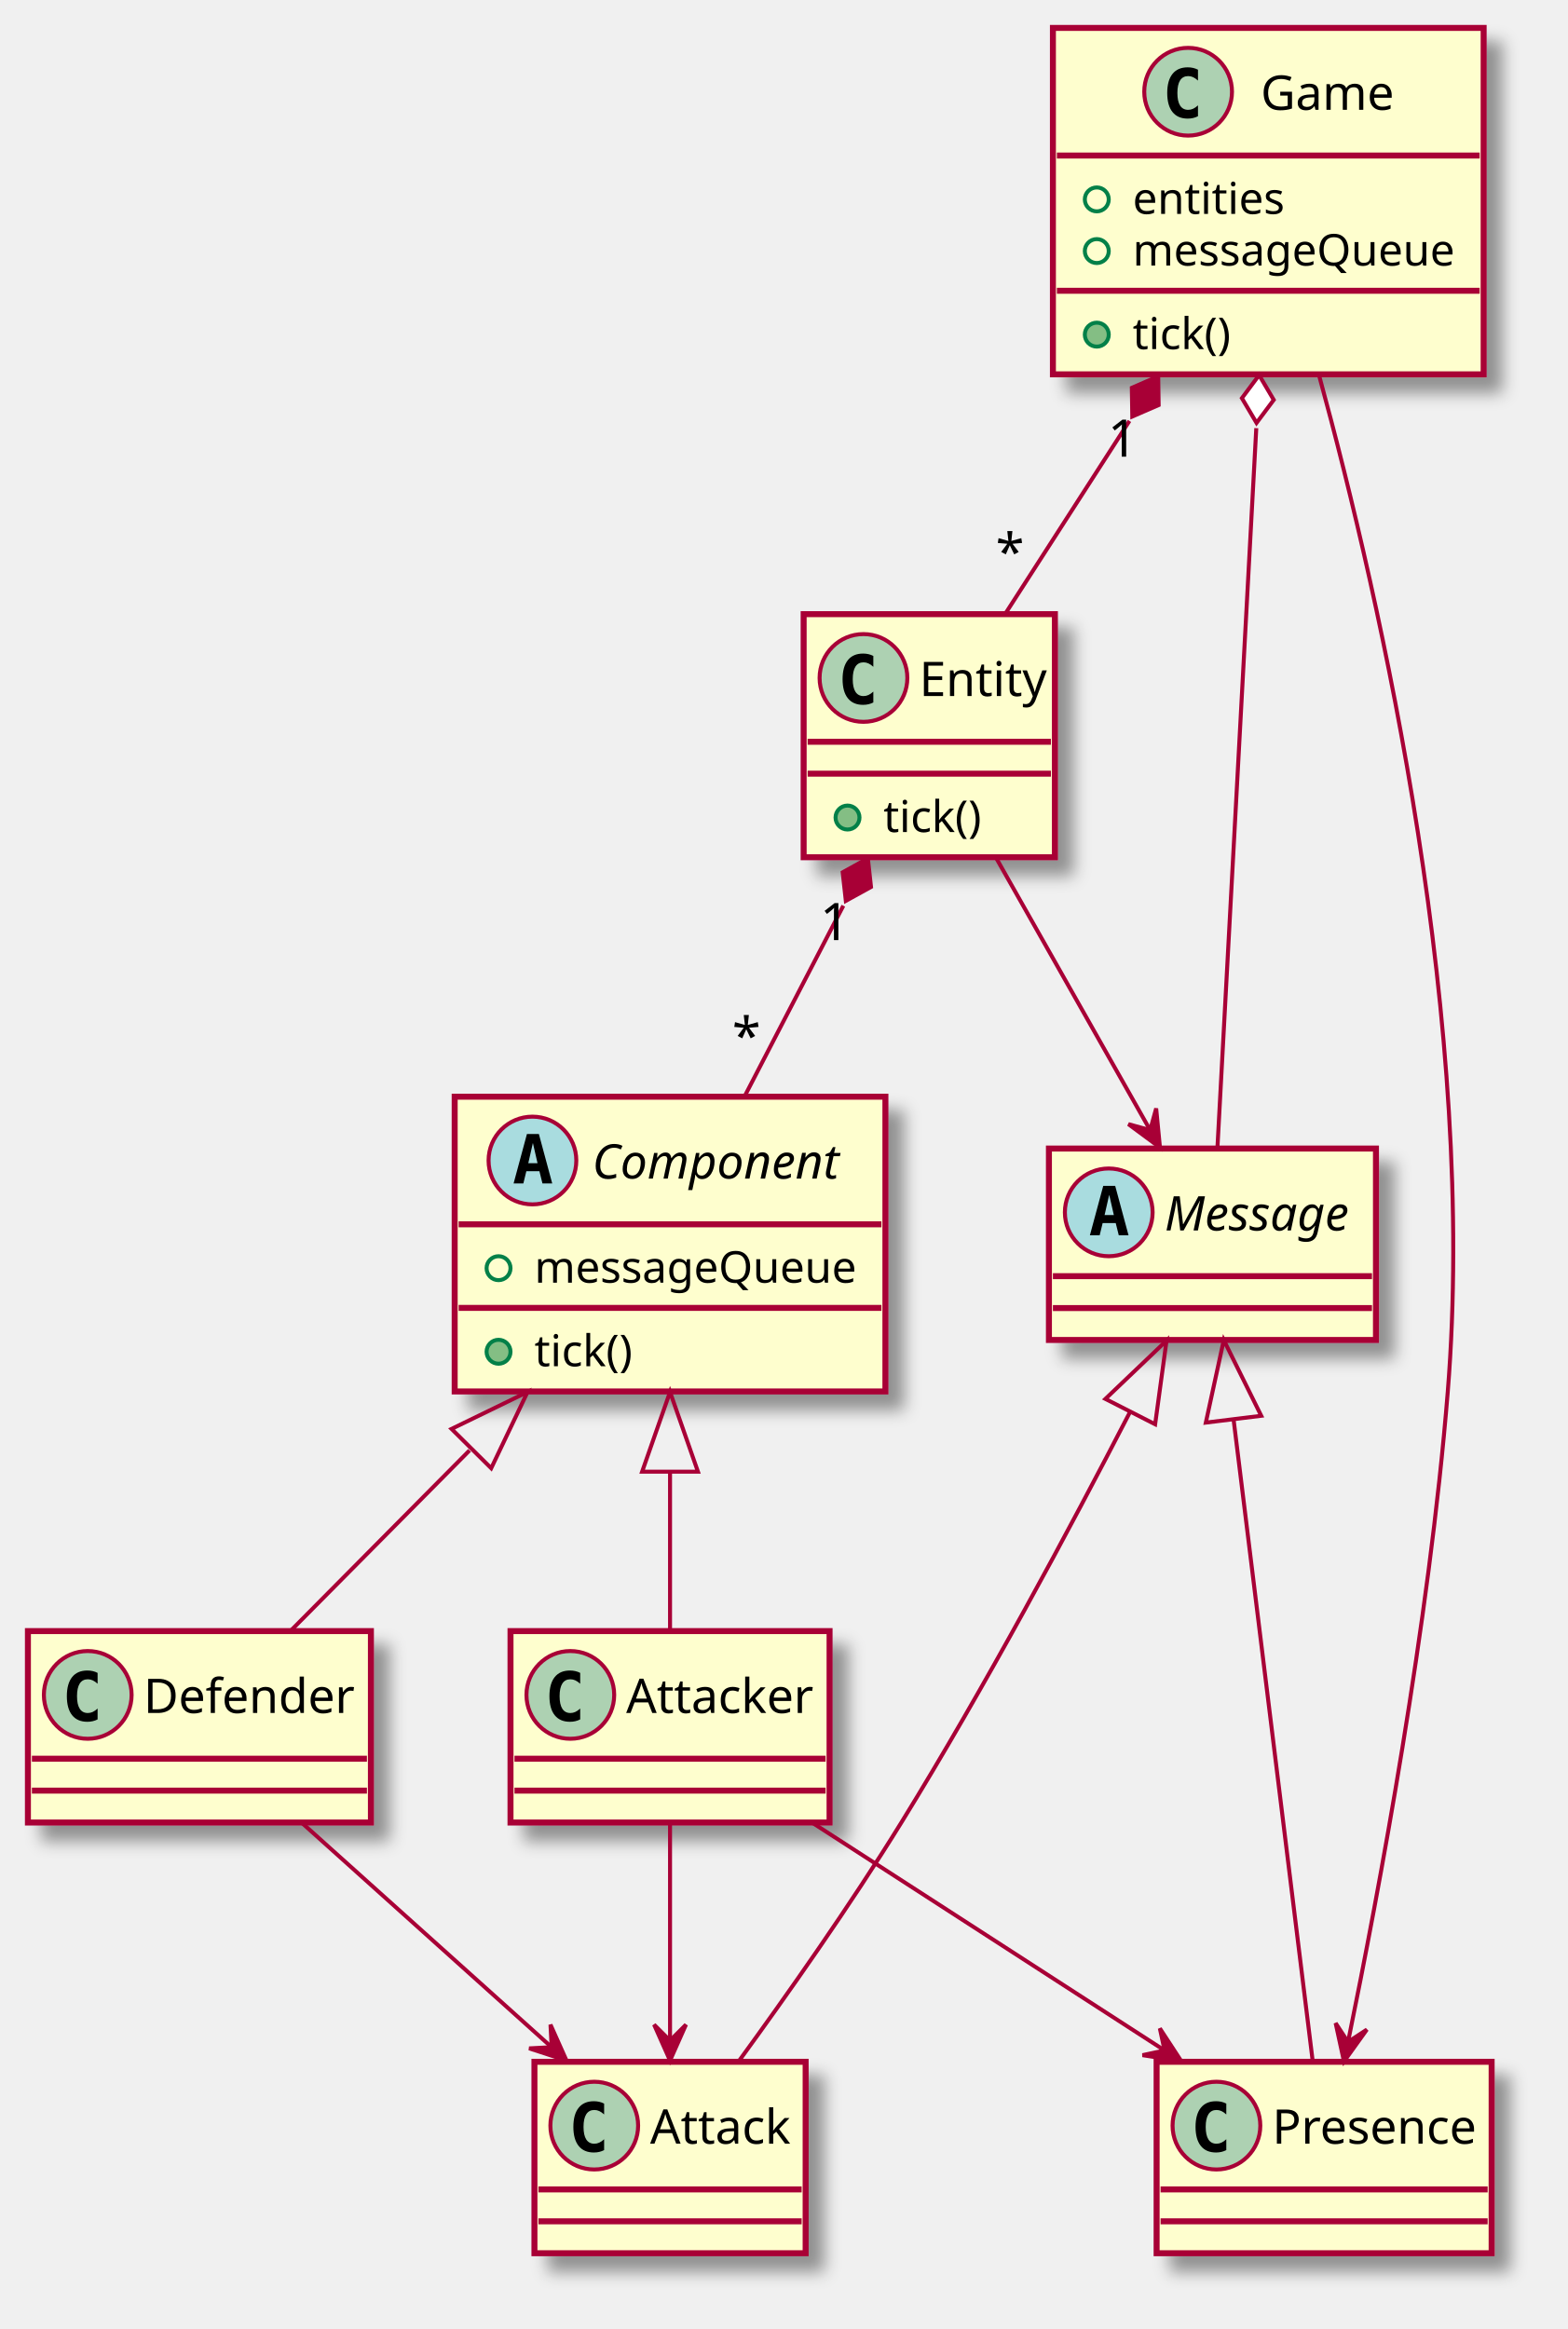
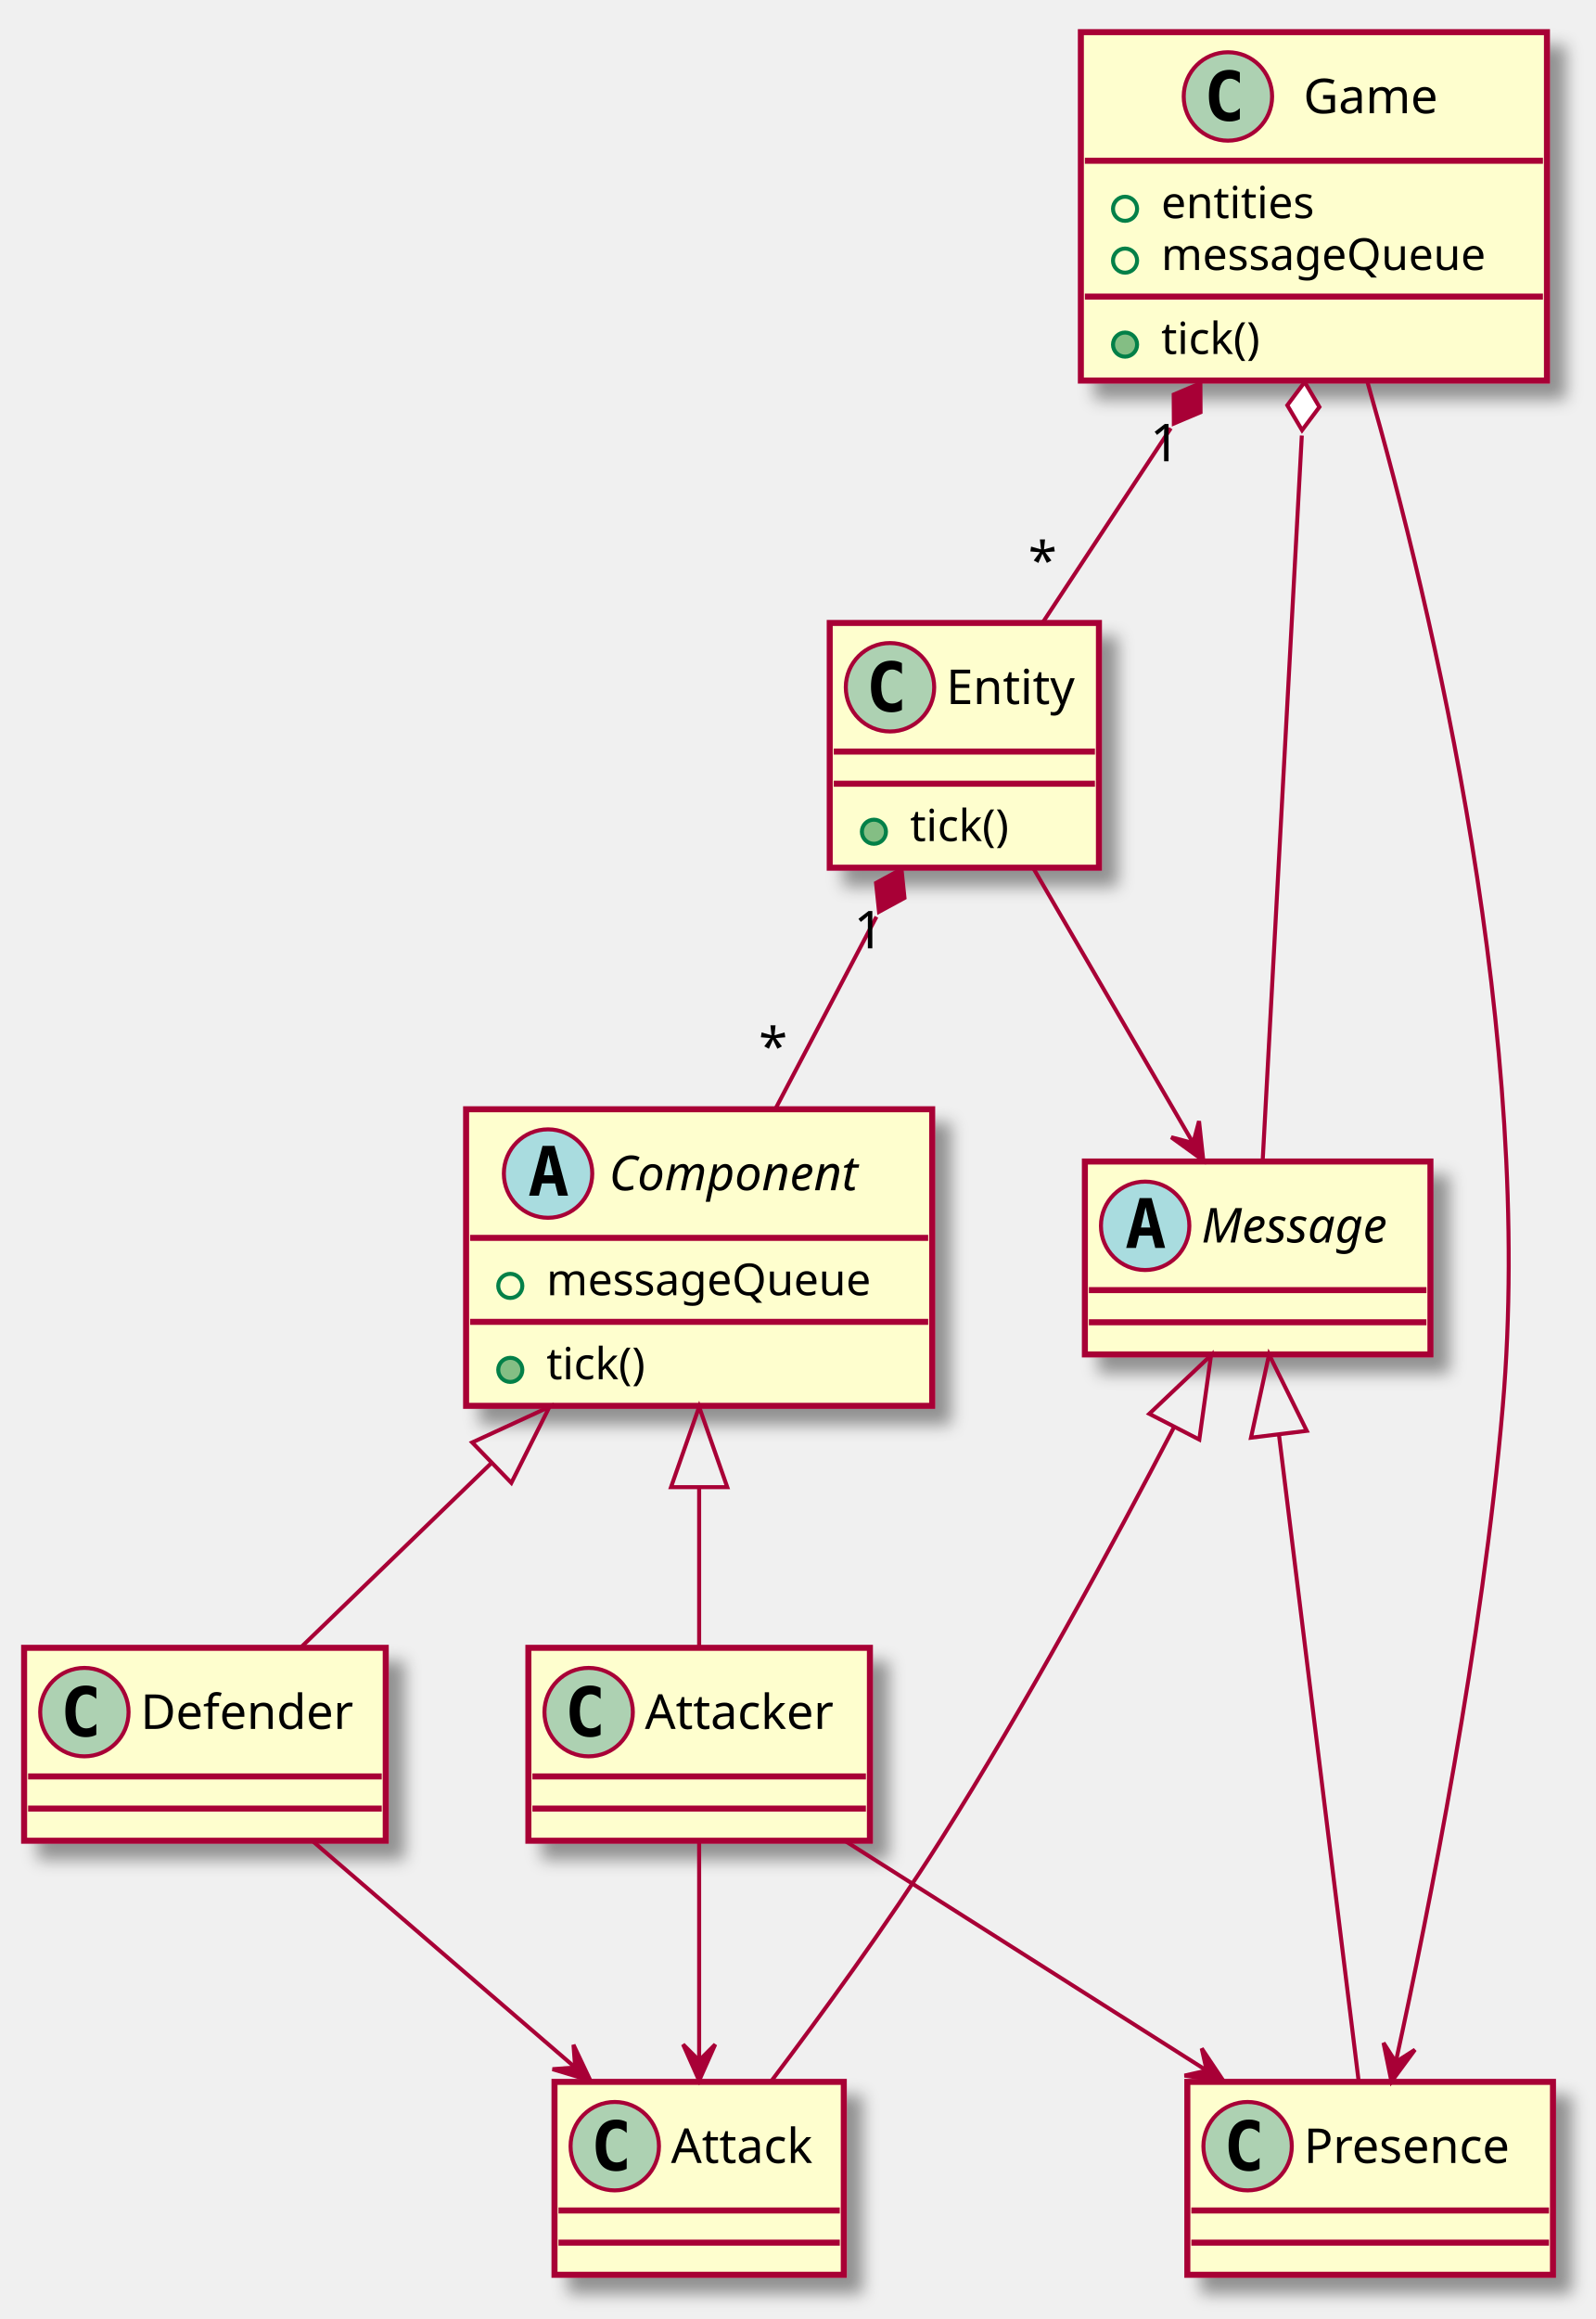
- <svg xmlns="http://www.w3.org/2000/svg" contentScriptType="application/ecmascript" contentStyleType="text/css" height="584px" preserveAspectRatio="none" style="width:393px;height:584px;" version="1.1" viewBox="0 0 393 584" width="393px" zoomAndPan="magnify">
+ <svg xmlns="http://www.w3.org/2000/svg" contentScriptType="application/ecmascript" contentStyleType="text/css" height="577px" preserveAspectRatio="none" style="width:397px;height:577px;" version="1.1" viewBox="0 0 397 577" width="397px" zoomAndPan="magnify">
  <defs>
    <filter height="300%" id="f1jtfks5a84w21" width="300%" x="-1" y="-1">
      <feGaussianBlur result="blurOut" stdDeviation="2.0" />
      <feColorMatrix in="blurOut" result="blurOut2" type="matrix" values="0 0 0 0 0 0 0 0 0 0 0 0 0 0 0 0 0 0 .4 0" />
      <feOffset dx="4.0" dy="4.0" in="blurOut2" result="blurOut3" />
      <feBlend in="SourceGraphic" in2="blurOut3" mode="normal" />
    </filter>
  </defs>
  <g>
-     <rect codeLine="1" fill="#FEFECE" filter="url(#f1jtfks5a84w21)" height="60.955" id="Entity" style="stroke: #A80036; stroke-width: 1.5;" width="63" x="201.5" y="154" />
-     <ellipse cx="216.5" cy="170" fill="#ADD1B2" rx="11" ry="11" style="stroke: #A80036; stroke-width: 1.0;" />
-     <path d="M218.973,176.143 Q218.392,176.442 217.753,176.591 Q217.114,176.741 216.408,176.741 Q213.901,176.741 212.582,175.089 Q211.262,173.437 211.262,170.316 Q211.262,167.186 212.582,165.535 Q213.901,163.883 216.408,163.883 Q217.114,163.883 217.761,164.032 Q218.409,164.182 218.973,164.481 L218.973,167.203 Q218.342,166.622 217.749,166.352 Q217.155,166.083 216.524,166.083 Q215.18,166.083 214.495,167.149 Q213.81,168.216 213.81,170.316 Q213.81,172.408 214.495,173.474 Q215.18,174.541 216.524,174.541 Q217.155,174.541 217.749,174.271 Q218.342,174.001 218.973,173.42 Z " />
-     <text fill="#000000" font-family="sans-serif" font-size="12" lengthAdjust="spacingAndGlyphs" textLength="31" x="230.5" y="174.535">Entity</text>
-     <line style="stroke: #A80036; stroke-width: 1.5;" x1="202.5" x2="263.5" y1="186" y2="186" />
-     <line style="stroke: #A80036; stroke-width: 1.5;" x1="202.5" x2="263.5" y1="194" y2="194" />
-     <ellipse cx="212.5" cy="205" fill="#84BE84" rx="3" ry="3" style="stroke: #038048; stroke-width: 1.0;" />
-     <text fill="#000000" font-family="sans-serif" font-size="11" lengthAdjust="spacingAndGlyphs" textLength="27" x="221.5" y="208.635">tick()</text>
-     <rect codeLine="4" fill="#FEFECE" filter="url(#f1jtfks5a84w21)" height="73.91" id="Component" style="stroke: #A80036; stroke-width: 1.5;" width="108" x="114" y="275" />
-     <ellipse cx="133.5" cy="291" fill="#A9DCDF" rx="11" ry="11" style="stroke: #A80036; stroke-width: 1.0;" />
-     <path d="M133.613,286.598 L132.459,291.67 L134.775,291.67 Z M132.119,284.357 L135.116,284.357 L138.461,296.75 L136.012,296.75 L135.249,293.687 L131.97,293.687 L131.223,296.75 L128.774,296.75 Z " />
-     <text fill="#000000" font-family="sans-serif" font-size="12" font-style="italic" lengthAdjust="spacingAndGlyphs" textLength="66" x="148.5" y="295.535">Component</text>
-     <line style="stroke: #A80036; stroke-width: 1.5;" x1="115" x2="221" y1="307" y2="307" />
-     <ellipse cx="125" cy="318" fill="none" rx="3" ry="3" style="stroke: #038048; stroke-width: 1.0;" />
-     <text fill="#000000" font-family="sans-serif" font-size="11" lengthAdjust="spacingAndGlyphs" textLength="82" x="134" y="321.635">messageQueue</text>
-     <line style="stroke: #A80036; stroke-width: 1.5;" x1="115" x2="221" y1="327.955" y2="327.955" />
-     <ellipse cx="125" cy="338.955" fill="#84BE84" rx="3" ry="3" style="stroke: #038048; stroke-width: 1.0;" />
-     <text fill="#000000" font-family="sans-serif" font-size="11" lengthAdjust="spacingAndGlyphs" textLength="27" x="134" y="342.59">tick()</text>
-     <rect codeLine="9" fill="#FEFECE" filter="url(#f1jtfks5a84w21)" height="86.865" id="Game" style="stroke: #A80036; stroke-width: 1.5;" width="108" x="264" y="7" />
-     <ellipse cx="297.9" cy="23" fill="#ADD1B2" rx="11" ry="11" style="stroke: #A80036; stroke-width: 1.0;" />
-     <path d="M300.373,29.143 Q299.792,29.442 299.153,29.591 Q298.514,29.741 297.808,29.741 Q295.301,29.741 293.981,28.089 Q292.662,26.437 292.662,23.316 Q292.662,20.186 293.981,18.535 Q295.301,16.883 297.808,16.883 Q298.514,16.883 299.161,17.032 Q299.809,17.182 300.373,17.48 L300.373,20.203 Q299.742,19.622 299.149,19.352 Q298.555,19.082 297.924,19.082 Q296.58,19.082 295.895,20.149 Q295.21,21.216 295.21,23.316 Q295.21,25.408 295.895,26.474 Q296.58,27.541 297.924,27.541 Q298.555,27.541 299.149,27.271 Q299.742,27.002 300.373,26.42 Z " />
-     <text fill="#000000" font-family="sans-serif" font-size="12" lengthAdjust="spacingAndGlyphs" textLength="34" x="316.1" y="27.535">Game</text>
-     <line style="stroke: #A80036; stroke-width: 1.5;" x1="265" x2="371" y1="39" y2="39" />
-     <ellipse cx="275" cy="50" fill="none" rx="3" ry="3" style="stroke: #038048; stroke-width: 1.0;" />
-     <text fill="#000000" font-family="sans-serif" font-size="11" lengthAdjust="spacingAndGlyphs" textLength="39" x="284" y="53.635">entities</text>
-     <ellipse cx="275" cy="62.955" fill="none" rx="3" ry="3" style="stroke: #038048; stroke-width: 1.0;" />
-     <text fill="#000000" font-family="sans-serif" font-size="11" lengthAdjust="spacingAndGlyphs" textLength="82" x="284" y="66.59">messageQueue</text>
-     <line style="stroke: #A80036; stroke-width: 1.5;" x1="265" x2="371" y1="72.91" y2="72.91" />
-     <ellipse cx="275" cy="83.91" fill="#84BE84" rx="3" ry="3" style="stroke: #038048; stroke-width: 1.0;" />
-     <text fill="#000000" font-family="sans-serif" font-size="11" lengthAdjust="spacingAndGlyphs" textLength="27" x="284" y="87.545">tick()</text>
-     <rect fill="#FEFECE" filter="url(#f1jtfks5a84w21)" height="48" id="Attacker" style="stroke: #A80036; stroke-width: 1.5;" width="80" x="128" y="409" />
-     <ellipse cx="143" cy="425" fill="#ADD1B2" rx="11" ry="11" style="stroke: #A80036; stroke-width: 1.0;" />
-     <path d="M145.473,431.143 Q144.892,431.442 144.253,431.591 Q143.614,431.741 142.908,431.741 Q140.401,431.741 139.082,430.089 Q137.762,428.437 137.762,425.316 Q137.762,422.187 139.082,420.535 Q140.401,418.883 142.908,418.883 Q143.614,418.883 144.261,419.032 Q144.909,419.182 145.473,419.481 L145.473,422.203 Q144.842,421.622 144.249,421.352 Q143.655,421.082 143.024,421.082 Q141.68,421.082 140.995,422.149 Q140.31,423.216 140.31,425.316 Q140.31,427.408 140.995,428.474 Q141.68,429.541 143.024,429.541 Q143.655,429.541 144.249,429.271 Q144.842,429.002 145.473,428.42 Z " />
-     <text fill="#000000" font-family="sans-serif" font-size="12" lengthAdjust="spacingAndGlyphs" textLength="48" x="157" y="429.535">Attacker</text>
-     <line style="stroke: #A80036; stroke-width: 1.5;" x1="129" x2="207" y1="441" y2="441" />
-     <line style="stroke: #A80036; stroke-width: 1.5;" x1="129" x2="207" y1="449" y2="449" />
-     <rect fill="#FEFECE" filter="url(#f1jtfks5a84w21)" height="48" id="Defender" style="stroke: #A80036; stroke-width: 1.5;" width="86" x="7" y="409" />
-     <ellipse cx="22" cy="425" fill="#ADD1B2" rx="11" ry="11" style="stroke: #A80036; stroke-width: 1.0;" />
-     <path d="M24.473,431.143 Q23.892,431.442 23.253,431.591 Q22.614,431.741 21.908,431.741 Q19.401,431.741 18.081,430.089 Q16.762,428.437 16.762,425.316 Q16.762,422.187 18.081,420.535 Q19.401,418.883 21.908,418.883 Q22.614,418.883 23.261,419.032 Q23.909,419.182 24.473,419.481 L24.473,422.203 Q23.842,421.622 23.249,421.352 Q22.655,421.082 22.024,421.082 Q20.68,421.082 19.995,422.149 Q19.31,423.216 19.31,425.316 Q19.31,427.408 19.995,428.474 Q20.68,429.541 22.024,429.541 Q22.655,429.541 23.249,429.271 Q23.842,429.002 24.473,428.42 Z " />
-     <text fill="#000000" font-family="sans-serif" font-size="12" lengthAdjust="spacingAndGlyphs" textLength="54" x="36" y="429.535">Defender</text>
-     <line style="stroke: #A80036; stroke-width: 1.5;" x1="8" x2="92" y1="441" y2="441" />
-     <line style="stroke: #A80036; stroke-width: 1.5;" x1="8" x2="92" y1="449" y2="449" />
-     <rect codeLine="20" fill="#FEFECE" filter="url(#f1jtfks5a84w21)" height="48" id="Message" style="stroke: #A80036; stroke-width: 1.5;" width="82" x="263" y="288" />
-     <ellipse cx="278" cy="304" fill="#A9DCDF" rx="11" ry="11" style="stroke: #A80036; stroke-width: 1.0;" />
-     <path d="M278.113,299.598 L276.959,304.67 L279.275,304.67 Z M276.619,297.357 L279.616,297.357 L282.961,309.75 L280.512,309.75 L279.748,306.687 L276.47,306.687 L275.723,309.75 L273.274,309.75 Z " />
-     <text fill="#000000" font-family="sans-serif" font-size="12" font-style="italic" lengthAdjust="spacingAndGlyphs" textLength="50" x="292" y="308.535">Message</text>
-     <line style="stroke: #A80036; stroke-width: 1.5;" x1="264" x2="344" y1="320" y2="320" />
-     <line style="stroke: #A80036; stroke-width: 1.5;" x1="264" x2="344" y1="328" y2="328" />
-     <rect fill="#FEFECE" filter="url(#f1jtfks5a84w21)" height="48" id="Attack" style="stroke: #A80036; stroke-width: 1.5;" width="68" x="134" y="517" />
-     <ellipse cx="149" cy="533" fill="#ADD1B2" rx="11" ry="11" style="stroke: #A80036; stroke-width: 1.0;" />
-     <path d="M151.473,539.143 Q150.892,539.442 150.253,539.591 Q149.614,539.741 148.908,539.741 Q146.401,539.741 145.082,538.089 Q143.762,536.437 143.762,533.316 Q143.762,530.187 145.082,528.535 Q146.401,526.883 148.908,526.883 Q149.614,526.883 150.261,527.032 Q150.909,527.182 151.473,527.481 L151.473,530.203 Q150.842,529.622 150.249,529.352 Q149.655,529.082 149.024,529.082 Q147.68,529.082 146.995,530.149 Q146.31,531.216 146.31,533.316 Q146.31,535.408 146.995,536.474 Q147.68,537.541 149.024,537.541 Q149.655,537.541 150.249,537.271 Q150.842,537.001 151.473,536.42 Z " />
-     <text fill="#000000" font-family="sans-serif" font-size="12" lengthAdjust="spacingAndGlyphs" textLength="36" x="163" y="537.535">Attack</text>
-     <line style="stroke: #A80036; stroke-width: 1.5;" x1="135" x2="201" y1="549" y2="549" />
-     <line style="stroke: #A80036; stroke-width: 1.5;" x1="135" x2="201" y1="557" y2="557" />
-     <rect fill="#FEFECE" filter="url(#f1jtfks5a84w21)" height="48" id="Presence" style="stroke: #A80036; stroke-width: 1.5;" width="84" x="290" y="517" />
-     <ellipse cx="305" cy="533" fill="#ADD1B2" rx="11" ry="11" style="stroke: #A80036; stroke-width: 1.0;" />
-     <path d="M307.473,539.143 Q306.892,539.442 306.253,539.591 Q305.614,539.741 304.908,539.741 Q302.401,539.741 301.082,538.089 Q299.762,536.437 299.762,533.316 Q299.762,530.187 301.082,528.535 Q302.401,526.883 304.908,526.883 Q305.614,526.883 306.261,527.032 Q306.909,527.182 307.473,527.481 L307.473,530.203 Q306.842,529.622 306.249,529.352 Q305.655,529.082 305.024,529.082 Q303.68,529.082 302.995,530.149 Q302.31,531.216 302.31,533.316 Q302.31,535.408 302.995,536.474 Q303.68,537.541 305.024,537.541 Q305.655,537.541 306.249,537.271 Q306.842,537.001 307.473,536.42 Z " />
-     <text fill="#000000" font-family="sans-serif" font-size="12" lengthAdjust="spacingAndGlyphs" textLength="52" x="319" y="537.535">Presence</text>
-     <line style="stroke: #A80036; stroke-width: 1.5;" x1="291" x2="373" y1="549" y2="549" />
-     <line style="stroke: #A80036; stroke-width: 1.5;" x1="291" x2="373" y1="557" y2="557" />
-     <path codeLine="14" d="M168,369.07 C168,383.12 168,397.43 168,408.85 " fill="none" id="Component-backto-Attacker" style="stroke: #A80036; stroke-width: 1.0;" />
-     <polygon fill="none" points="161,369.03,168,349.03,175,369.03,161,369.03" style="stroke: #A80036; stroke-width: 1.0;" />
-     <path codeLine="15" d="M117.73,363.69 C102.14,379.41 85.72,395.97 72.95,408.85 " fill="none" id="Component-backto-Defender" style="stroke: #A80036; stroke-width: 1.0;" />
-     <polygon fill="none" points="113.22,358.3,132.28,349.03,123.16,368.16,113.22,358.3" style="stroke: #A80036; stroke-width: 1.0;" />
-     <path codeLine="16" d="M314.99,107.36 C311.95,163.56 307.43,247.51 305.25,287.8 " fill="none" id="Game-backto-Message" style="stroke: #A80036; stroke-width: 1.0;" />
-     <polygon fill="#FFFFFF" points="315.7,94.06,311.383,99.836,315.054,106.043,319.371,100.267,315.7,94.06" style="stroke: #A80036; stroke-width: 1.0;" />
-     <path codeLine="17" d="M249.83,215.24 C261.49,235.86 276.92,263.13 288.33,283.29 " fill="none" id="Entity-to-Message" style="stroke: #A80036; stroke-width: 1.0;" />
-     <polygon fill="#A80036" points="290.84,287.74,289.889,277.937,288.378,283.388,282.927,281.877,290.84,287.74" style="stroke: #A80036; stroke-width: 1.0;" />
-     <path codeLine="18" d="M211.45,227.11 C203.47,242.52 194.49,259.86 186.77,274.76 " fill="none" id="Entity-backto-Component" style="stroke: #A80036; stroke-width: 1.0;" />
-     <polygon fill="#A80036" points="217.6,215.24,211.287,218.725,212.076,225.893,218.389,222.408,217.6,215.24" style="stroke: #A80036; stroke-width: 1.0;" />
-     <text fill="#000000" font-family="sans-serif" font-size="13" lengthAdjust="spacingAndGlyphs" textLength="8" x="205.599" y="235.732">1</text>
-     <text fill="#000000" font-family="sans-serif" font-size="13" lengthAdjust="spacingAndGlyphs" textLength="6" x="183.579" y="264.395">*</text>
-     <path codeLine="19" d="M283.19,105.55 C272.58,122.04 261.3,139.55 252.13,153.79 " fill="none" id="Game-backto-Entity" style="stroke: #A80036; stroke-width: 1.0;" />
-     <polygon fill="#A80036" points="290.4,94.36,283.788,97.237,283.9,104.447,290.512,101.57,290.4,94.36" style="stroke: #A80036; stroke-width: 1.0;" />
-     <text fill="#000000" font-family="sans-serif" font-size="13" lengthAdjust="spacingAndGlyphs" textLength="8" x="277.759" y="114.505">1</text>
-     <text fill="#000000" font-family="sans-serif" font-size="13" lengthAdjust="spacingAndGlyphs" textLength="6" x="249.658" y="143.039">*</text>
-     <path codeLine="22" d="M283.35,354.03 C268.28,383.23 246.91,423.13 226,457 C213.16,477.79 197.17,500.47 185.23,516.86 " fill="none" id="Message-backto-Attack" style="stroke: #A80036; stroke-width: 1.0;" />
-     <polygon fill="none" points="277.16,350.78,292.49,336.15,289.63,357.14,277.16,350.78" style="stroke: #A80036; stroke-width: 1.0;" />
-     <path codeLine="23" d="M309.32,356.1 C315.21,403.9 324.51,479.24 329.15,516.92 " fill="none" id="Message-backto-Presence" style="stroke: #A80036; stroke-width: 1.0;" />
-     <polygon fill="none" points="302.34,356.72,306.84,336.02,316.23,355.01,302.34,356.72" style="stroke: #A80036; stroke-width: 1.0;" />
-     <path codeLine="25" d="M330.74,94.14 C346.48,151.71 370.37,257.62 363,349 C358.3,407.25 345.68,474.52 338.07,511.66 " fill="none" id="Game-to-Presence" style="stroke: #A80036; stroke-width: 1.0;" />
-     <polygon fill="#A80036" points="336.98,516.92,342.721,508.918,337.993,512.024,334.887,507.296,336.98,516.92" style="stroke: #A80036; stroke-width: 1.0;" />
-     <path codeLine="26" d="M203.59,457 C229.61,473.82 264.93,496.65 291.94,514.11 " fill="none" id="Attacker-to-Presence" style="stroke: #A80036; stroke-width: 1.0;" />
-     <polygon fill="#A80036" points="296.2,516.86,290.812,508.615,292.001,514.146,286.47,515.335,296.2,516.86" style="stroke: #A80036; stroke-width: 1.0;" />
-     <path codeLine="27" d="M168,457 C168,473 168,494.45 168,511.53 " fill="none" id="Attacker-to-Attack" style="stroke: #A80036; stroke-width: 1.0;" />
-     <polygon fill="#A80036" points="168,516.68,172,507.68,168,511.68,164,507.68,168,516.68" style="stroke: #A80036; stroke-width: 1.0;" />
-     <path codeLine="28" d="M75.6,457 C94.03,473.55 118.94,495.93 138.25,513.28 " fill="none" id="Defender-to-Attack" style="stroke: #A80036; stroke-width: 1.0;" />
-     <polygon fill="#A80036" points="142.04,516.68,138.026,507.686,138.323,513.335,132.674,513.633,142.04,516.68" style="stroke: #A80036; stroke-width: 1.0;" />
+     <rect fill="#FEFECE" filter="url(#f1jtfks5a84w21)" height="60.896" id="Entity" style="stroke: #A80036; stroke-width: 1.5;" width="67" x="206.5" y="155" />
+     <ellipse cx="221.5" cy="171" fill="#ADD1B2" rx="11" ry="11" style="stroke: #A80036; stroke-width: 1.0;" />
+     <path d="M224.469,176.641 Q223.891,176.938 223.25,177.078 Q222.609,177.234 221.906,177.234 Q219.406,177.234 218.078,175.594 Q216.766,173.938 216.766,170.812 Q216.766,167.688 218.078,166.031 Q219.406,164.375 221.906,164.375 Q222.609,164.375 223.25,164.531 Q223.906,164.688 224.469,164.984 L224.469,167.703 Q223.844,167.125 223.25,166.859 Q222.656,166.578 222.031,166.578 Q220.688,166.578 220,167.656 Q219.312,168.719 219.312,170.812 Q219.312,172.906 220,173.984 Q220.688,175.047 222.031,175.047 Q222.656,175.047 223.25,174.781 Q223.844,174.5 224.469,173.922 L224.469,176.641 Z " />
+     <text fill="#000000" font-family="sans-serif" font-size="12" lengthAdjust="spacingAndGlyphs" textLength="35" x="235.5" y="175.181">Entity</text>
+     <line style="stroke: #A80036; stroke-width: 1.5;" x1="207.5" x2="272.5" y1="187" y2="187" />
+     <line style="stroke: #A80036; stroke-width: 1.5;" x1="207.5" x2="272.5" y1="195" y2="195" />
+     <ellipse cx="217.5" cy="206.948" fill="#84BE84" rx="3" ry="3" style="stroke: #038048; stroke-width: 1.0;" />
+     <text fill="#000000" font-family="sans-serif" font-size="11" lengthAdjust="spacingAndGlyphs" textLength="27" x="226.5" y="209.28">tick()</text>
+     <rect fill="#FEFECE" filter="url(#f1jtfks5a84w21)" height="73.792" id="Component" style="stroke: #A80036; stroke-width: 1.5;" width="116" x="116" y="276" />
+     <ellipse cx="136.4" cy="292" fill="#A9DCDF" rx="11" ry="11" style="stroke: #A80036; stroke-width: 1.0;" />
+     <path d="M136.509,287.344 L135.353,292.422 L137.681,292.422 L136.509,287.344 Z M135.025,285.109 L138.009,285.109 L141.369,297.5 L138.916,297.5 L138.15,294.438 L134.869,294.438 L134.119,297.5 L131.681,297.5 L135.025,285.109 Z " />
+     <text fill="#000000" font-family="sans-serif" font-size="12" font-style="italic" lengthAdjust="spacingAndGlyphs" textLength="72" x="151.6" y="296.154">Component</text>
+     <line style="stroke: #A80036; stroke-width: 1.5;" x1="117" x2="231" y1="308" y2="308" />
+     <ellipse cx="127" cy="319.948" fill="none" rx="3" ry="3" style="stroke: #038048; stroke-width: 1.0;" />
+     <text fill="#000000" font-family="sans-serif" font-size="11" lengthAdjust="spacingAndGlyphs" textLength="90" x="136" y="322.28">messageQueue</text>
+     <line style="stroke: #A80036; stroke-width: 1.5;" x1="117" x2="231" y1="328.896" y2="328.896" />
+     <ellipse cx="127" cy="340.844" fill="#84BE84" rx="3" ry="3" style="stroke: #038048; stroke-width: 1.0;" />
+     <text fill="#000000" font-family="sans-serif" font-size="11" lengthAdjust="spacingAndGlyphs" textLength="27" x="136" y="343.176">tick()</text>
+     <rect fill="#FEFECE" filter="url(#f1jtfks5a84w21)" height="86.688" id="Game" style="stroke: #A80036; stroke-width: 1.5;" width="116" x="269" y="8" />
+     <ellipse cx="305.6" cy="24" fill="#ADD1B2" rx="11" ry="11" style="stroke: #A80036; stroke-width: 1.0;" />
+     <path d="M308.569,29.641 Q307.991,29.938 307.35,30.078 Q306.709,30.234 306.006,30.234 Q303.506,30.234 302.178,28.594 Q300.866,26.938 300.866,23.812 Q300.866,20.688 302.178,19.031 Q303.506,17.375 306.006,17.375 Q306.709,17.375 307.35,17.531 Q308.006,17.688 308.569,17.984 L308.569,20.703 Q307.944,20.125 307.35,19.859 Q306.756,19.578 306.131,19.578 Q304.788,19.578 304.1,20.656 Q303.413,21.719 303.413,23.812 Q303.413,25.906 304.1,26.984 Q304.788,28.047 306.131,28.047 Q306.756,28.047 307.35,27.781 Q307.944,27.5 308.569,26.922 L308.569,29.641 Z " />
+     <text fill="#000000" font-family="sans-serif" font-size="12" lengthAdjust="spacingAndGlyphs" textLength="36" x="324.4" y="28.181">Game</text>
+     <line style="stroke: #A80036; stroke-width: 1.5;" x1="270" x2="384" y1="40" y2="40" />
+     <ellipse cx="280" cy="51.948" fill="none" rx="3" ry="3" style="stroke: #038048; stroke-width: 1.0;" />
+     <text fill="#000000" font-family="sans-serif" font-size="11" lengthAdjust="spacingAndGlyphs" textLength="42" x="289" y="54.28">entities</text>
+     <ellipse cx="280" cy="64.844" fill="none" rx="3" ry="3" style="stroke: #038048; stroke-width: 1.0;" />
+     <text fill="#000000" font-family="sans-serif" font-size="11" lengthAdjust="spacingAndGlyphs" textLength="90" x="289" y="67.176">messageQueue</text>
+     <line style="stroke: #A80036; stroke-width: 1.5;" x1="270" x2="384" y1="73.792" y2="73.792" />
+     <ellipse cx="280" cy="85.74" fill="#84BE84" rx="3" ry="3" style="stroke: #038048; stroke-width: 1.0;" />
+     <text fill="#000000" font-family="sans-serif" font-size="11" lengthAdjust="spacingAndGlyphs" textLength="27" x="289" y="88.072">tick()</text>
+     <rect fill="#FEFECE" filter="url(#f1jtfks5a84w21)" height="48" id="Attacker" style="stroke: #A80036; stroke-width: 1.5;" width="85" x="131.5" y="410" />
+     <ellipse cx="146.5" cy="426" fill="#ADD1B2" rx="11" ry="11" style="stroke: #A80036; stroke-width: 1.0;" />
+     <path d="M149.469,431.641 Q148.891,431.938 148.25,432.078 Q147.609,432.234 146.906,432.234 Q144.406,432.234 143.078,430.594 Q141.766,428.938 141.766,425.812 Q141.766,422.688 143.078,421.031 Q144.406,419.375 146.906,419.375 Q147.609,419.375 148.25,419.531 Q148.906,419.688 149.469,419.984 L149.469,422.703 Q148.844,422.125 148.25,421.859 Q147.656,421.578 147.031,421.578 Q145.688,421.578 145,422.656 Q144.312,423.719 144.312,425.812 Q144.312,427.906 145,428.984 Q145.688,430.047 147.031,430.047 Q147.656,430.047 148.25,429.781 Q148.844,429.5 149.469,428.922 L149.469,431.641 Z " />
+     <text fill="#000000" font-family="sans-serif" font-size="12" lengthAdjust="spacingAndGlyphs" textLength="53" x="160.5" y="430.181">Attacker</text>
+     <line style="stroke: #A80036; stroke-width: 1.5;" x1="132.5" x2="215.5" y1="442" y2="442" />
+     <line style="stroke: #A80036; stroke-width: 1.5;" x1="132.5" x2="215.5" y1="450" y2="450" />
+     <rect fill="#FEFECE" filter="url(#f1jtfks5a84w21)" height="48" id="Defender" style="stroke: #A80036; stroke-width: 1.5;" width="90" x="6" y="410" />
+     <ellipse cx="21" cy="426" fill="#ADD1B2" rx="11" ry="11" style="stroke: #A80036; stroke-width: 1.0;" />
+     <path d="M23.969,431.641 Q23.391,431.938 22.75,432.078 Q22.109,432.234 21.406,432.234 Q18.906,432.234 17.578,430.594 Q16.266,428.938 16.266,425.812 Q16.266,422.688 17.578,421.031 Q18.906,419.375 21.406,419.375 Q22.109,419.375 22.75,419.531 Q23.406,419.688 23.969,419.984 L23.969,422.703 Q23.344,422.125 22.75,421.859 Q22.156,421.578 21.531,421.578 Q20.188,421.578 19.5,422.656 Q18.812,423.719 18.812,425.812 Q18.812,427.906 19.5,428.984 Q20.188,430.047 21.531,430.047 Q22.156,430.047 22.75,429.781 Q23.344,429.5 23.969,428.922 L23.969,431.641 Z " />
+     <text fill="#000000" font-family="sans-serif" font-size="12" lengthAdjust="spacingAndGlyphs" textLength="58" x="35" y="430.181">Defender</text>
+     <line style="stroke: #A80036; stroke-width: 1.5;" x1="7" x2="95" y1="442" y2="442" />
+     <line style="stroke: #A80036; stroke-width: 1.5;" x1="7" x2="95" y1="450" y2="450" />
+     <rect fill="#FEFECE" filter="url(#f1jtfks5a84w21)" height="48" id="Message" style="stroke: #A80036; stroke-width: 1.5;" width="86" x="270" y="289" />
+     <ellipse cx="285" cy="305" fill="#A9DCDF" rx="11" ry="11" style="stroke: #A80036; stroke-width: 1.0;" />
+     <path d="M285.109,300.344 L283.953,305.422 L286.281,305.422 L285.109,300.344 Z M283.625,298.109 L286.609,298.109 L289.969,310.5 L287.516,310.5 L286.75,307.438 L283.469,307.438 L282.719,310.5 L280.281,310.5 L283.625,298.109 Z " />
+     <text fill="#000000" font-family="sans-serif" font-size="12" font-style="italic" lengthAdjust="spacingAndGlyphs" textLength="54" x="299" y="309.154">Message</text>
+     <line style="stroke: #A80036; stroke-width: 1.5;" x1="271" x2="355" y1="321" y2="321" />
+     <line style="stroke: #A80036; stroke-width: 1.5;" x1="271" x2="355" y1="329" y2="329" />
+     <rect fill="#FEFECE" filter="url(#f1jtfks5a84w21)" height="48" id="Attack" style="stroke: #A80036; stroke-width: 1.5;" width="72" x="138" y="518" />
+     <ellipse cx="153" cy="534" fill="#ADD1B2" rx="11" ry="11" style="stroke: #A80036; stroke-width: 1.0;" />
+     <path d="M155.969,539.641 Q155.391,539.938 154.75,540.078 Q154.109,540.234 153.406,540.234 Q150.906,540.234 149.578,538.594 Q148.266,536.938 148.266,533.812 Q148.266,530.688 149.578,529.031 Q150.906,527.375 153.406,527.375 Q154.109,527.375 154.75,527.531 Q155.406,527.688 155.969,527.984 L155.969,530.703 Q155.344,530.125 154.75,529.859 Q154.156,529.578 153.531,529.578 Q152.188,529.578 151.5,530.656 Q150.812,531.719 150.812,533.812 Q150.812,535.906 151.5,536.984 Q152.188,538.047 153.531,538.047 Q154.156,538.047 154.75,537.781 Q155.344,537.5 155.969,536.922 L155.969,539.641 Z " />
+     <text fill="#000000" font-family="sans-serif" font-size="12" lengthAdjust="spacingAndGlyphs" textLength="40" x="167" y="538.181">Attack</text>
+     <line style="stroke: #A80036; stroke-width: 1.5;" x1="139" x2="209" y1="550" y2="550" />
+     <line style="stroke: #A80036; stroke-width: 1.5;" x1="139" x2="209" y1="558" y2="558" />
+     <rect fill="#FEFECE" filter="url(#f1jtfks5a84w21)" height="48" id="Presence" style="stroke: #A80036; stroke-width: 1.5;" width="91" x="295.5" y="518" />
+     <ellipse cx="310.5" cy="534" fill="#ADD1B2" rx="11" ry="11" style="stroke: #A80036; stroke-width: 1.0;" />
+     <path d="M313.469,539.641 Q312.891,539.938 312.25,540.078 Q311.609,540.234 310.906,540.234 Q308.406,540.234 307.078,538.594 Q305.766,536.938 305.766,533.812 Q305.766,530.688 307.078,529.031 Q308.406,527.375 310.906,527.375 Q311.609,527.375 312.25,527.531 Q312.906,527.688 313.469,527.984 L313.469,530.703 Q312.844,530.125 312.25,529.859 Q311.656,529.578 311.031,529.578 Q309.688,529.578 309,530.656 Q308.312,531.719 308.312,533.812 Q308.312,535.906 309,536.984 Q309.688,538.047 311.031,538.047 Q311.656,538.047 312.25,537.781 Q312.844,537.5 313.469,536.922 L313.469,539.641 Z " />
+     <text fill="#000000" font-family="sans-serif" font-size="12" lengthAdjust="spacingAndGlyphs" textLength="59" x="324.5" y="538.181">Presence</text>
+     <line style="stroke: #A80036; stroke-width: 1.5;" x1="296.5" x2="385.5" y1="550" y2="550" />
+     <line style="stroke: #A80036; stroke-width: 1.5;" x1="296.5" x2="385.5" y1="558" y2="558" />
+     <path d="M174,370.07 C174,384.12 174,398.43 174,409.85 " fill="none" id="Component-Attacker" style="stroke: #A80036; stroke-width: 1.0;" />
+     <polygon fill="none" points="167,370.03,174,350.03,181,370.03,167,370.03" style="stroke: #A80036; stroke-width: 1.0;" />
+     <path d="M122.35,363.97 C105.88,379.9 88.44,396.77 74.93,409.85 " fill="none" id="Component-Defender" style="stroke: #A80036; stroke-width: 1.0;" />
+     <polygon fill="none" points="117.52,358.9,136.76,350.03,127.26,368.96,117.52,358.9" style="stroke: #A80036; stroke-width: 1.0;" />
+     <path d="M323.99,108.36 C320.95,164.56 316.43,248.51 314.25,288.8 " fill="none" id="Game-Message" style="stroke: #A80036; stroke-width: 1.0;" />
+     <polygon fill="#FFFFFF" points="324.7,95.06,320.383,100.836,324.054,107.043,328.371,101.267,324.7,95.06" style="stroke: #A80036; stroke-width: 1.0;" />
+     <path d="M257.3,216.24 C269.29,236.86 285.16,264.13 296.88,284.29 " fill="none" id="Entity-Message" style="stroke: #A80036; stroke-width: 1.0;" />
+     <polygon fill="#A80036" points="299.47,288.74,298.408,278.949,296.959,284.416,291.491,282.967,299.47,288.74" style="stroke: #A80036; stroke-width: 1.0;" />
+     <path d="M218.12,228.11 C210.01,243.52 200.9,260.86 193.06,275.76 " fill="none" id="Entity-Component" style="stroke: #A80036; stroke-width: 1.0;" />
+     <polygon fill="#A80036" points="224.36,216.24,218.027,219.688,218.773,226.86,225.107,223.412,224.36,216.24" style="stroke: #A80036; stroke-width: 1.0;" />
+     <text fill="#000000" font-family="sans-serif" font-size="13" lengthAdjust="spacingAndGlyphs" textLength="8" x="212.493" y="235.952">1</text>
+     <text fill="#000000" font-family="sans-serif" font-size="13" lengthAdjust="spacingAndGlyphs" textLength="7" x="188.832" y="264.98">*</text>
+     <path d="M291.38,106.55 C280.51,123.04 268.97,140.55 259.58,154.79 " fill="none" id="Game-Entity" style="stroke: #A80036; stroke-width: 1.0;" />
+     <polygon fill="#A80036" points="298.75,95.36,292.108,98.168,292.145,105.379,298.787,102.571,298.75,95.36" style="stroke: #A80036; stroke-width: 1.0;" />
+     <text fill="#000000" font-family="sans-serif" font-size="13" lengthAdjust="spacingAndGlyphs" textLength="8" x="286.215" y="114.771">1</text>
+     <text fill="#000000" font-family="sans-serif" font-size="13" lengthAdjust="spacingAndGlyphs" textLength="7" x="255.897" y="144.094">*</text>
+     <path d="M292.18,355.11 C276.97,384.35 255.34,424.26 234,458 C220.79,478.89 204.24,501.56 191.87,517.93 " fill="none" id="Message-Attack" style="stroke: #A80036; stroke-width: 1.0;" />
+     <polygon fill="none" points="286.03,351.78,301.4,337.2,298.48,358.19,286.03,351.78" style="stroke: #A80036; stroke-width: 1.0;" />
+     <path d="M318.32,357.1 C324.21,404.9 333.51,480.24 338.15,517.92 " fill="none" id="Message-Presence" style="stroke: #A80036; stroke-width: 1.0;" />
+     <polygon fill="none" points="311.34,357.72,315.84,337.02,325.23,356.01,311.34,357.72" style="stroke: #A80036; stroke-width: 1.0;" />
+     <path d="M340.35,95.13 C356.84,152.68 381.84,258.57 374,350 C369,408.32 355.56,475.57 347.46,512.69 " fill="none" id="Game-Presence" style="stroke: #A80036; stroke-width: 1.0;" />
+     <polygon fill="#A80036" points="346.3,517.94,352.14,510.009,347.374,513.057,344.327,508.291,346.3,517.94" style="stroke: #A80036; stroke-width: 1.0;" />
+     <path d="M210.24,458 C236.73,474.82 272.7,497.65 300.21,515.11 " fill="none" id="Attacker-Presence" style="stroke: #A80036; stroke-width: 1.0;" />
+     <polygon fill="#A80036" points="304.55,517.86,299.078,509.671,300.323,515.189,294.805,516.435,304.55,517.86" style="stroke: #A80036; stroke-width: 1.0;" />
+     <path d="M174,458 C174,474 174,495.45 174,512.53 " fill="none" id="Attacker-Attack" style="stroke: #A80036; stroke-width: 1.0;" />
+     <polygon fill="#A80036" points="174,517.68,178,508.68,174,512.68,170,508.68,174,517.68" style="stroke: #A80036; stroke-width: 1.0;" />
+     <path d="M77.69,458 C96.9,474.55 122.86,496.93 142.99,514.28 " fill="none" id="Defender-Attack" style="stroke: #A80036; stroke-width: 1.0;" />
+     <polygon fill="#A80036" points="146.94,517.68,142.726,508.778,143.15,514.419,137.509,514.842,146.94,517.68" style="stroke: #A80036; stroke-width: 1.0;" />
  </g>
</svg>
